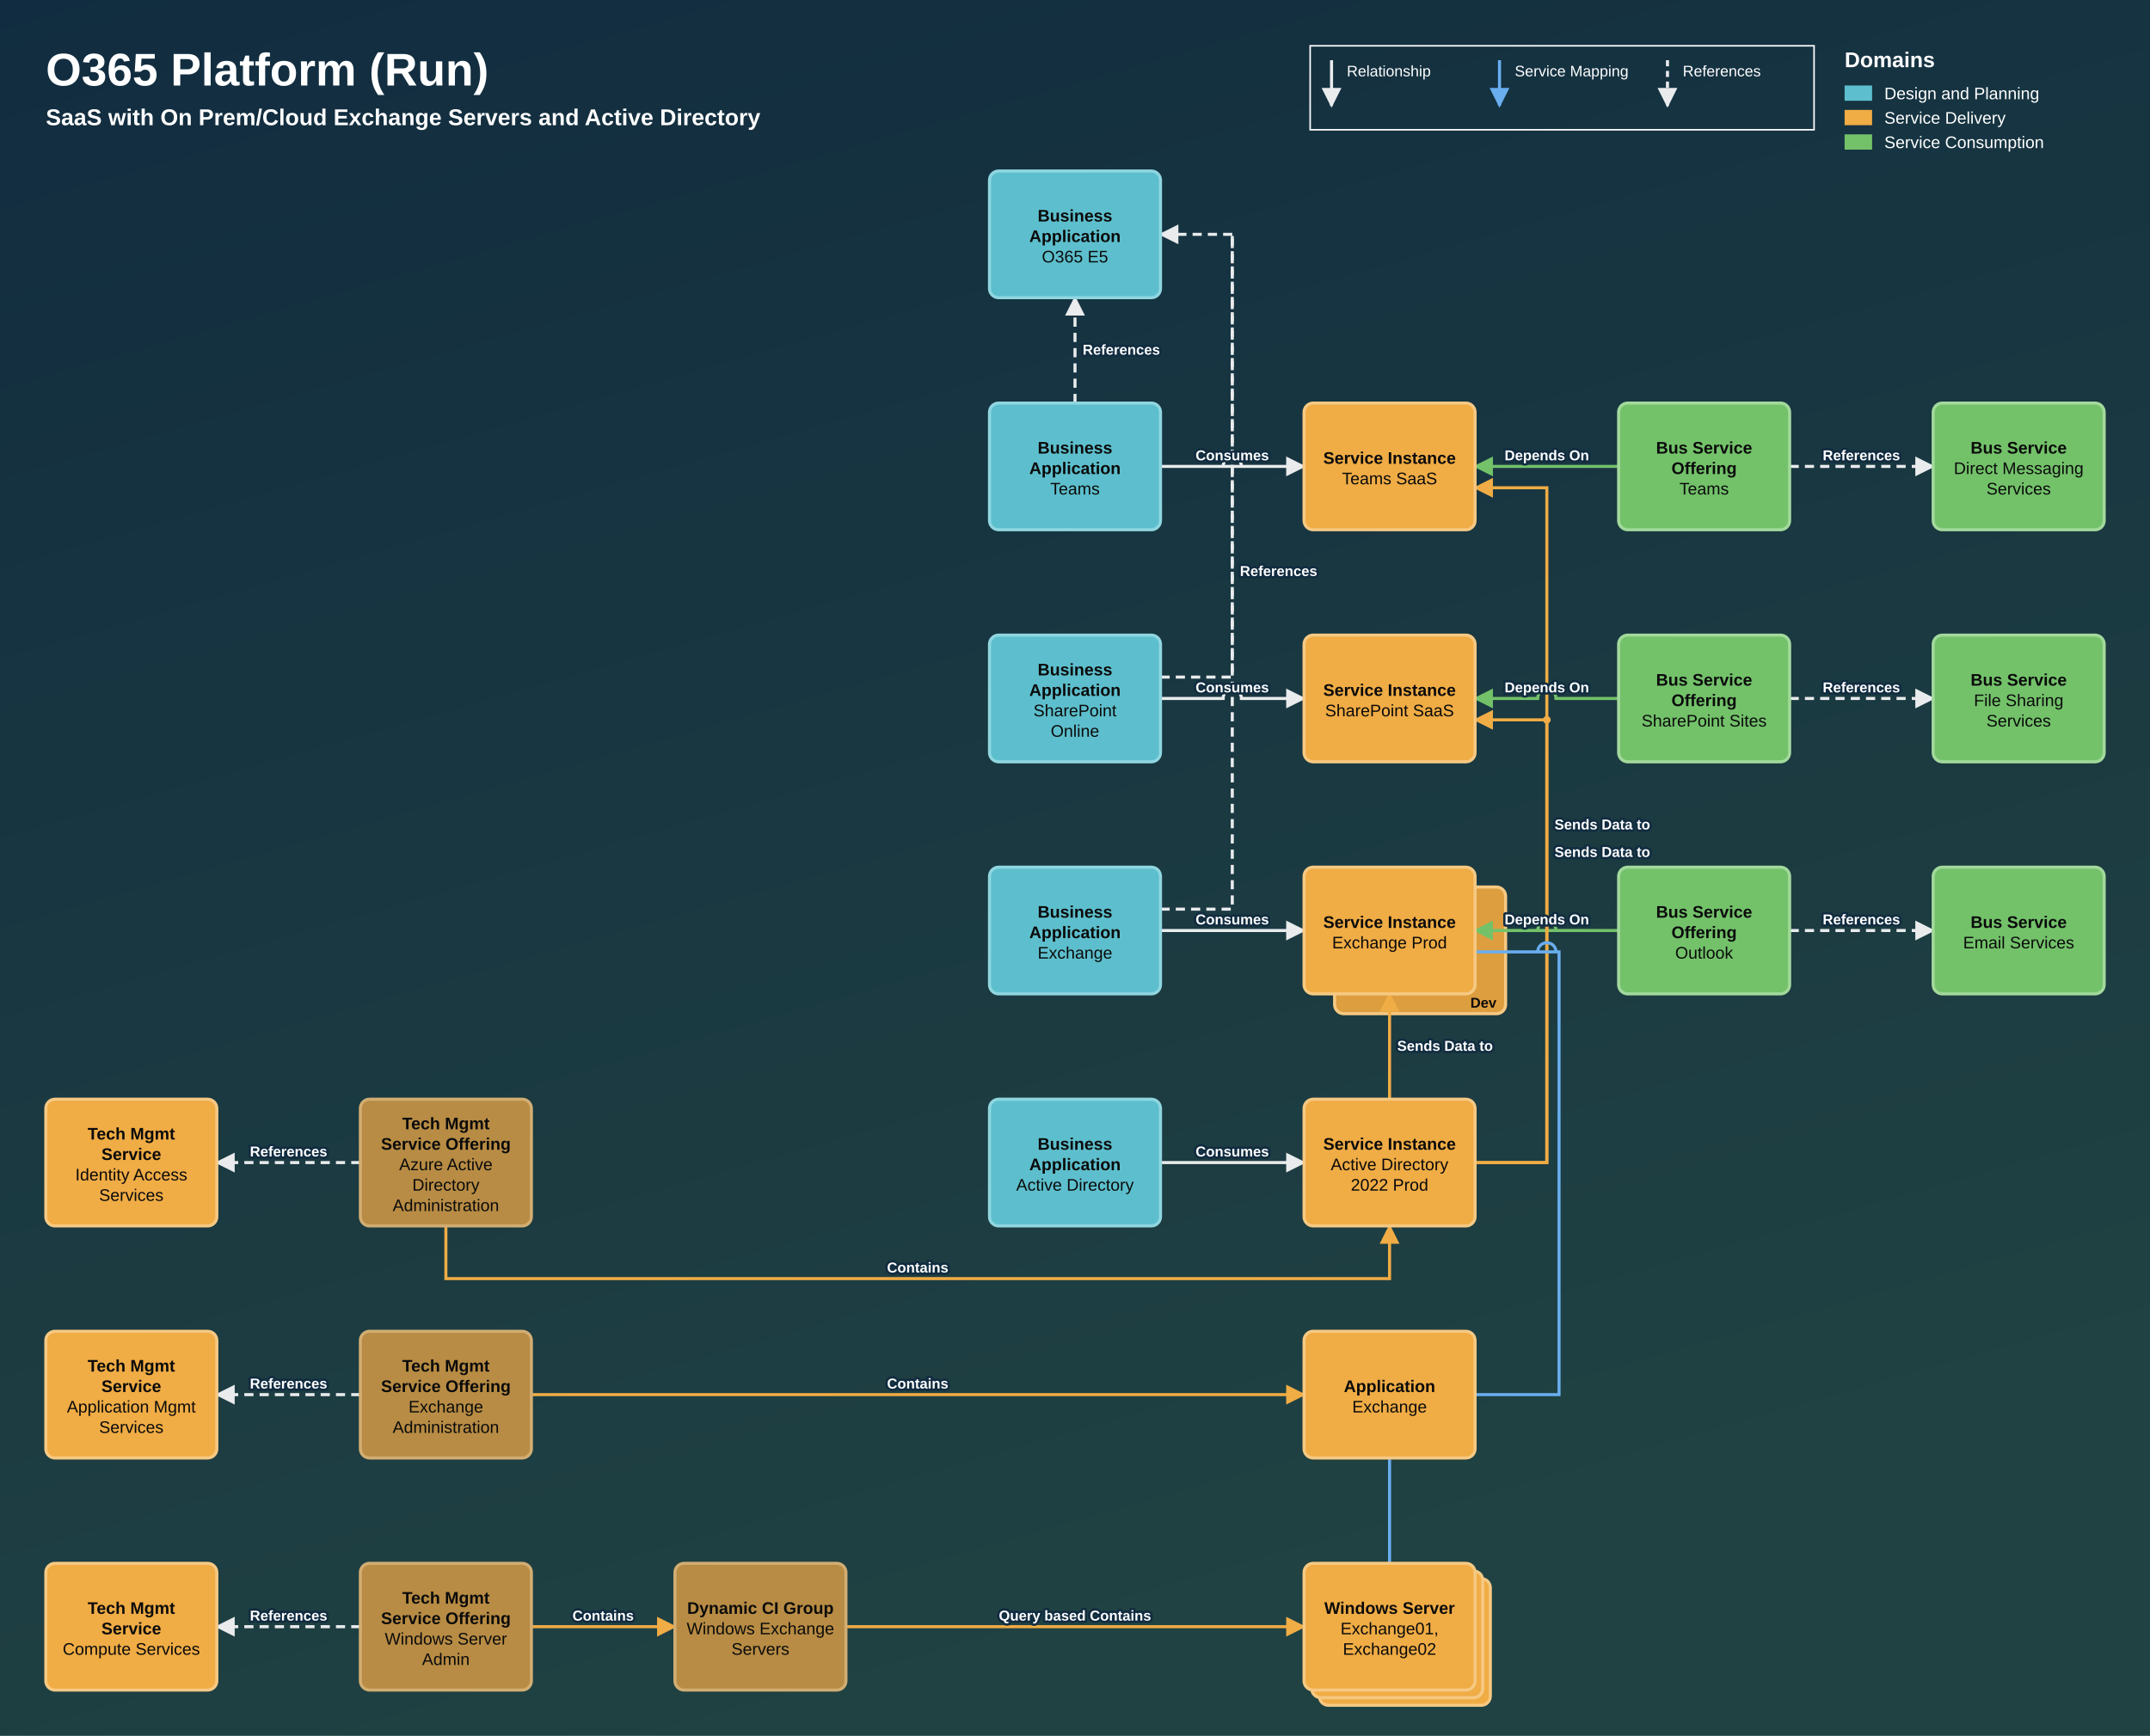
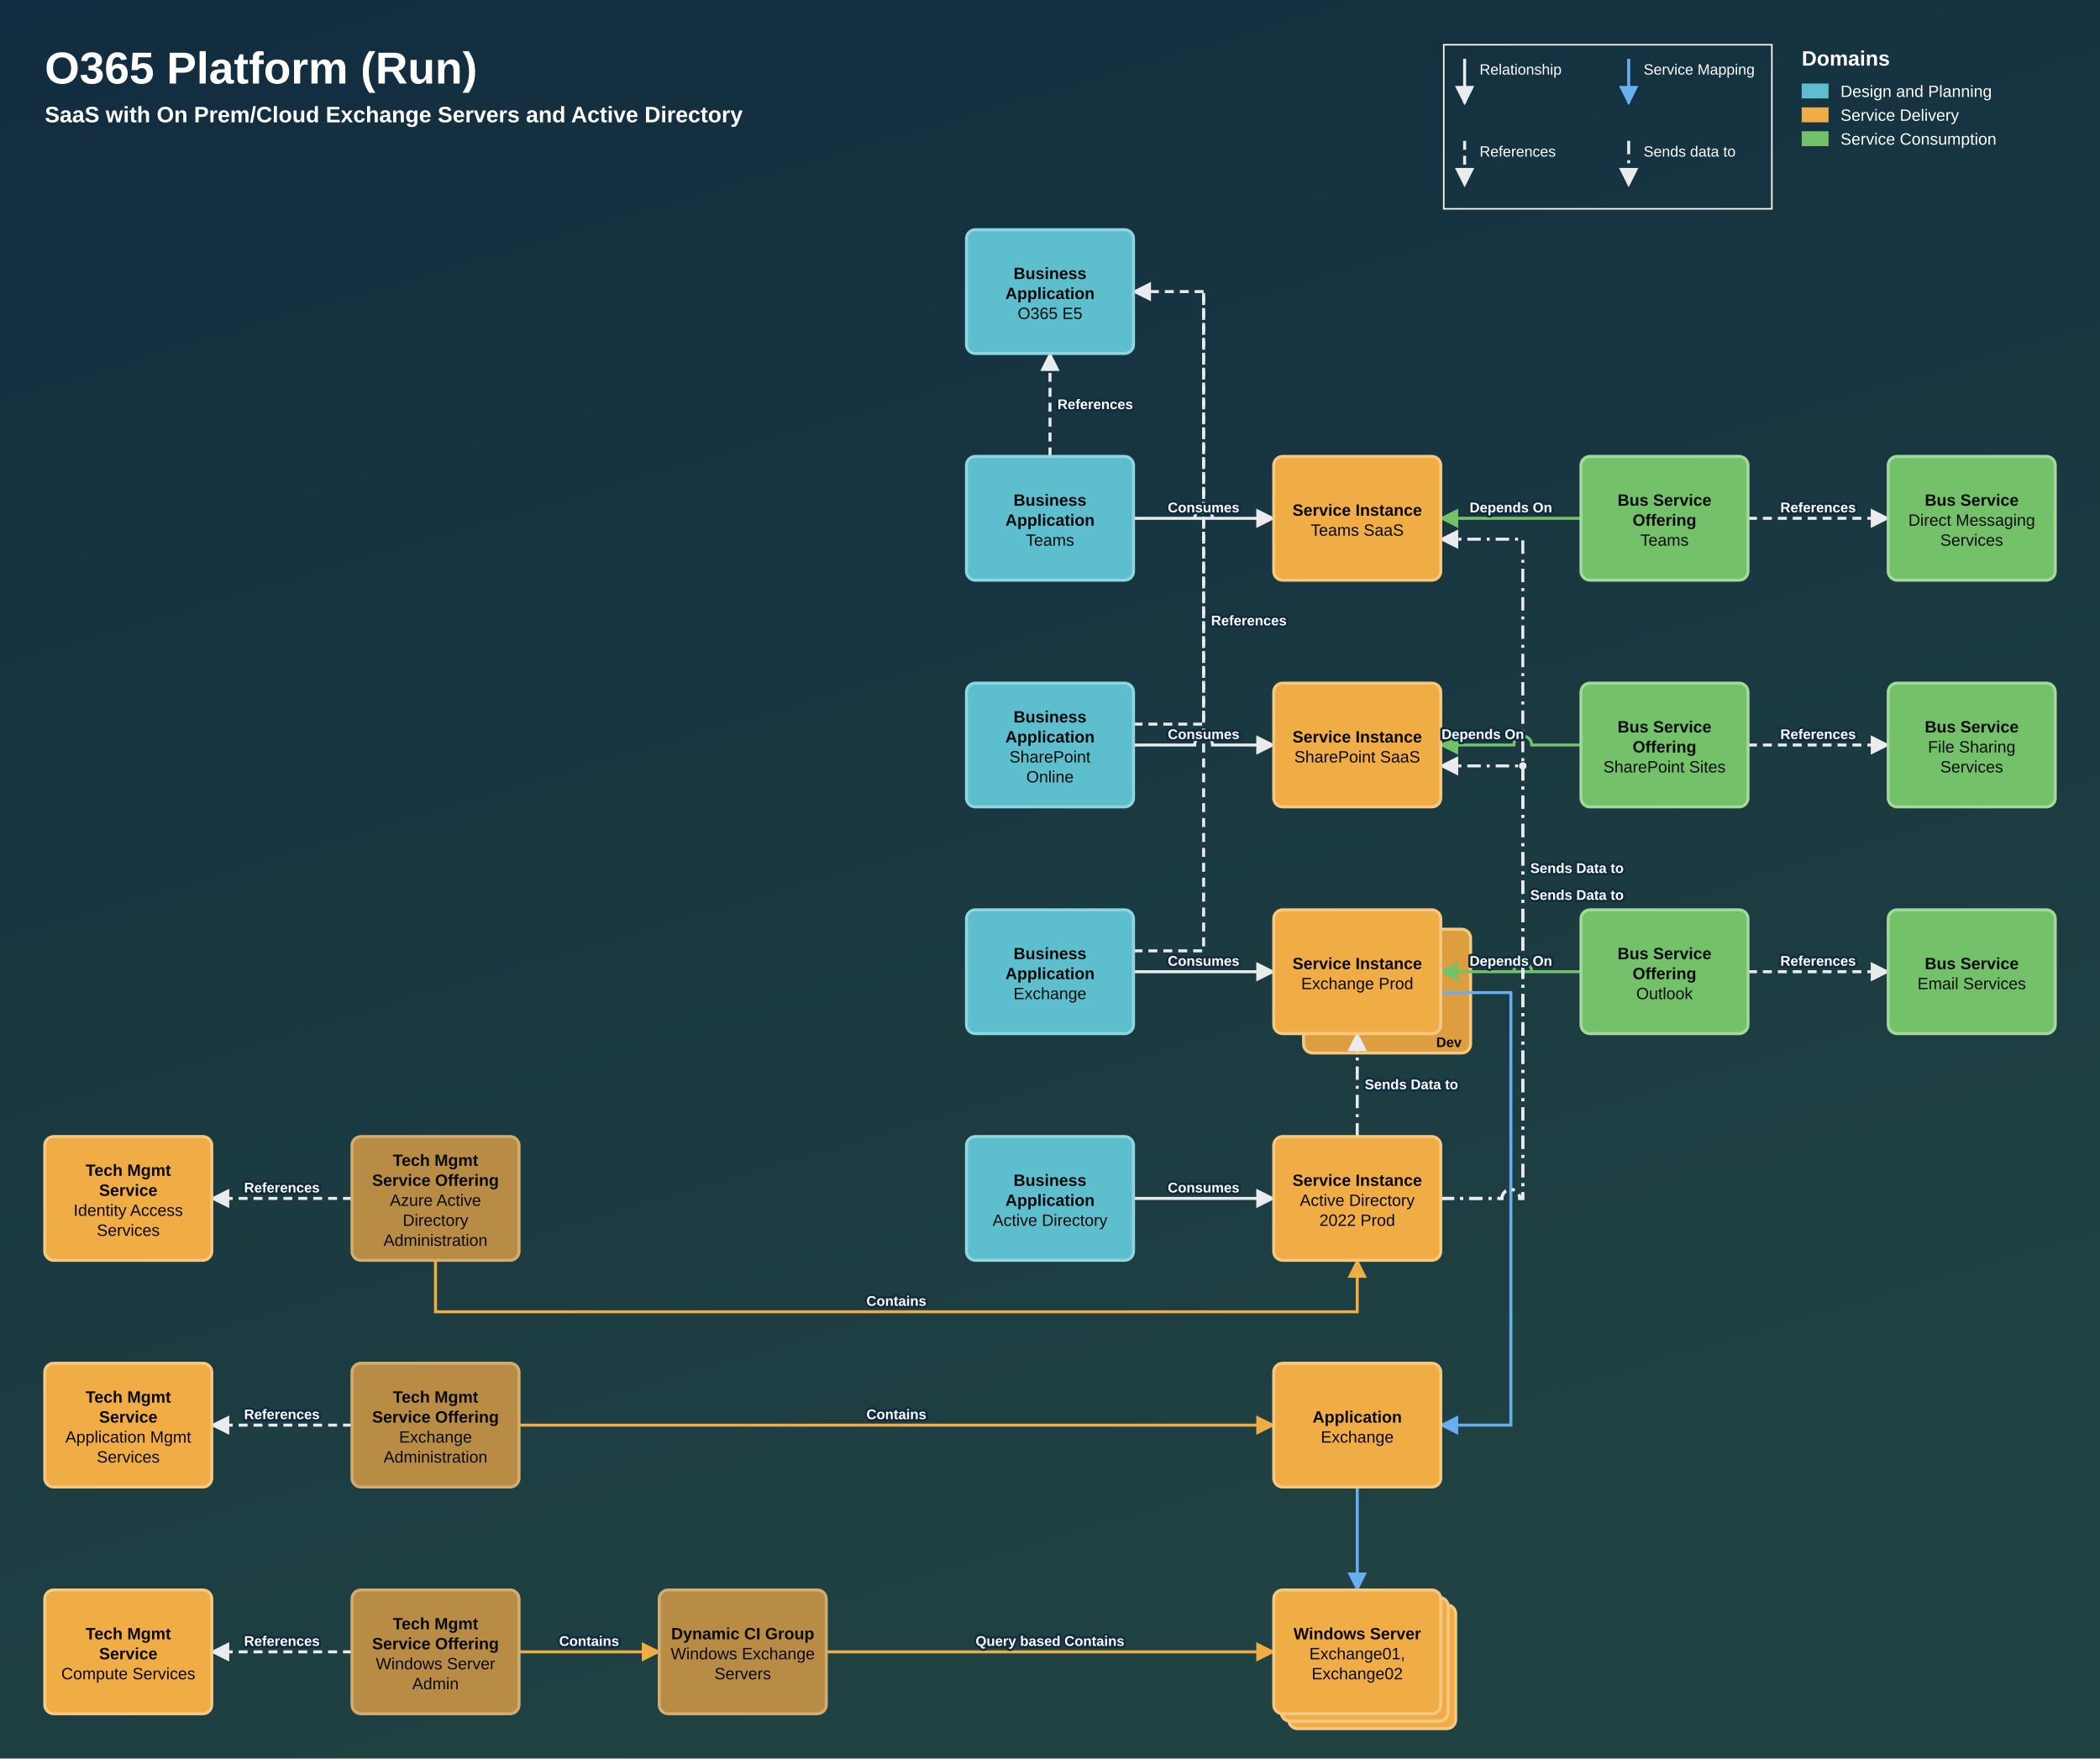
- <svg xmlns="http://www.w3.org/2000/svg" viewBox="0 0 1408 1137" width="1408" height="1137" font-family="-apple-system, 'Segoe UI', 'Helvetica Neue', Arial, sans-serif">
+ <svg xmlns="http://www.w3.org/2000/svg" viewBox="0 0 1408 1179" width="1408" height="1179" font-family="-apple-system, 'Segoe UI', 'Helvetica Neue', Arial, sans-serif">
  <defs>
    <marker id="arw-e9ebed" viewBox="0 0 10 10" refX="9" refY="5" markerWidth="6.5" markerHeight="6.5" orient="auto-start-reverse">
      <path d="M 0 0 L 10 5 L 0 10 z" fill="#e9ebed" />
    </marker>
    <marker id="arw-73c26a" viewBox="0 0 10 10" refX="9" refY="5" markerWidth="6.5" markerHeight="6.5" orient="auto-start-reverse">
      <path d="M 0 0 L 10 5 L 0 10 z" fill="#73c26a" />
    </marker>
    <marker id="arw-f0ac45" viewBox="0 0 10 10" refX="9" refY="5" markerWidth="6.5" markerHeight="6.5" orient="auto-start-reverse">
      <path d="M 0 0 L 10 5 L 0 10 z" fill="#f0ac45" />
    </marker>
    <marker id="arw-69aeef" viewBox="0 0 10 10" refX="9" refY="5" markerWidth="6.5" markerHeight="6.5" orient="auto-start-reverse">
      <path d="M 0 0 L 10 5 L 0 10 z" fill="#69aeef" />
    </marker>
    <linearGradient id="gf-bg" x1="0" y1="0" x2="0.35" y2="1">
      <stop offset="0" stop-color="#112c40" />
      <stop offset="1" stop-color="#204242" />
    </linearGradient>
  </defs>
-   <rect x="0" y="0" width="1408" height="1137" fill="url(#gf-bg)" />
+   <rect x="0" y="0" width="1408" height="1179" fill="url(#gf-bg)" />
  <text x="30" y="56" font-size="30" font-weight="700" fill="#ffffff">O365 Platform (Run)</text>
  <text x="1208" y="44" font-size="14" font-weight="700" fill="#ffffff">Domains</text>
  <rect x="1208" y="56" width="18" height="10" fill="#5dbfcd" />
  <text x="1234" y="65" font-size="11" fill="#ffffff">Design and Planning</text>
  <rect x="1208" y="72" width="18" height="10" fill="#f0ac45" />
  <text x="1234" y="81" font-size="11" fill="#ffffff">Service Delivery</text>
  <rect x="1208" y="88" width="18" height="10" fill="#73c26a" />
  <text x="1234" y="97" font-size="11" fill="#ffffff">Service Consumption</text>
-   <rect x="858" y="30" width="330" height="55" fill="none" stroke="#ffffff" stroke-width="1" />
-   <path d="M 872 39.429 L 872 69.286" stroke="#e9ebed" stroke-width="2" marker-end="url(#arw-e9ebed)" />
-   <text x="882" y="50" font-size="10" fill="#ffffff">Relationship</text>
-   <path d="M 982 39.429 L 982 69.286" stroke="#69aeef" stroke-width="2" marker-end="url(#arw-69aeef)" />
-   <text x="992" y="50" font-size="10" fill="#ffffff">Service Mapping</text>
-   <path d="M 1092 39.429 L 1092 69.286" stroke="#e9ebed" stroke-width="2" stroke-dasharray="4 3" marker-end="url(#arw-e9ebed)" />
-   <text x="1102" y="50" font-size="10" fill="#ffffff">References</text>
+   <rect x="968" y="30" width="220" height="110" fill="none" stroke="#ffffff" stroke-width="1" />
+   <path d="M 982 39.429 L 982 69.286" stroke="#e9ebed" stroke-width="2" marker-end="url(#arw-e9ebed)" />
+   <text x="992" y="50" font-size="10" fill="#ffffff">Relationship</text>
+   <path d="M 1092 39.429 L 1092 69.286" stroke="#69aeef" stroke-width="2" marker-end="url(#arw-69aeef)" />
+   <text x="1102" y="50" font-size="10" fill="#ffffff">Service Mapping</text>
+   <path d="M 982 94.429 L 982 124.286" stroke="#e9ebed" stroke-width="2" stroke-dasharray="6 4" marker-end="url(#arw-e9ebed)" />
+   <text x="992" y="105" font-size="10" fill="#ffffff">References</text>
+   <path d="M 1092 94.429 L 1092 124.286" stroke="#e9ebed" stroke-width="2" stroke-dasharray="9 4 2 4" marker-end="url(#arw-e9ebed)" />
+   <text x="1102" y="105" font-size="10" fill="#ffffff">Sends data to</text>
  <text x="30" y="82" font-size="15" font-weight="600" fill="#ffffff">SaaS with On Prem/Cloud Exchange Servers and Active Directory</text>
-   <rect x="874" y="581" width="112" height="83" rx="6" fill="#dd9e3f" stroke="#f6c983" stroke-width="2" />
-   <text x="980" y="660" text-anchor="end" font-size="9.3" font-weight="600" fill="#0b0b0b">Dev</text>
-   <path d="M 760 305.5 L 801 305.5 A 6 6 0 0 1 813 305.5 L 801 305.5 A 6 6 0 0 1 813 305.5 L 854 305.5" fill="none" stroke="#e9ebed" stroke-width="2" marker-end="url(#arw-e9ebed)" />
-   <path d="M 760 457.5 L 801 457.5 A 6 6 0 0 1 813 457.5 L 854 457.5" fill="none" stroke="#e9ebed" stroke-width="2" marker-end="url(#arw-e9ebed)" />
-   <path d="M 760 609.5 L 854 609.5" fill="none" stroke="#e9ebed" stroke-width="2" marker-end="url(#arw-e9ebed)" />
-   <path d="M 760 761.5 L 854 761.5" fill="none" stroke="#e9ebed" stroke-width="2" marker-end="url(#arw-e9ebed)" />
-   <path d="M 1060 305.5 L 966 305.5" fill="none" stroke="#73c26a" stroke-width="2" marker-end="url(#arw-73c26a)" />
-   <path d="M 1060 457.5 L 1019 457.5 A 6 6 0 0 0 1007 457.5 L 966 457.5" fill="none" stroke="#73c26a" stroke-width="2" marker-end="url(#arw-73c26a)" />
-   <path d="M 1060 609.5 L 1019 609.5 A 6 6 0 0 0 1007 609.5 L 1019 609.5 A 6 6 0 0 0 1007 609.5 L 966 609.5" fill="none" stroke="#73c26a" stroke-width="2" marker-end="url(#arw-73c26a)" />
-   <path d="M 292 803 L 292 837.5 L 910 837.5 L 910 803" fill="none" stroke="#f0ac45" stroke-width="2" marker-end="url(#arw-f0ac45)" />
-   <path d="M 348 913.5 L 854 913.5" fill="none" stroke="#f0ac45" stroke-width="2" marker-end="url(#arw-f0ac45)" />
-   <path d="M 348 1065.5 L 442 1065.5" fill="none" stroke="#f0ac45" stroke-width="2" marker-end="url(#arw-f0ac45)" />
-   <path d="M 554 1065.5 L 854 1065.5" fill="none" stroke="#f0ac45" stroke-width="2" marker-end="url(#arw-f0ac45)" />
-   <path d="M 966 761.5 L 1013 761.5 L 1013 319.5 L 966 319.5" fill="none" stroke="#f0ac45" stroke-width="2" marker-end="url(#arw-f0ac45)" />
-   <path d="M 966 761.5 L 1013 761.5 L 1013 471.5 L 966 471.5" fill="none" stroke="#f0ac45" stroke-width="2" marker-end="url(#arw-f0ac45)" />
-   <path d="M 910 720 L 910 651" fill="none" stroke="#f0ac45" stroke-width="2" marker-end="url(#arw-f0ac45)" />
-   <path d="M 966 623.5 L 1007 623.5 A 6 6 0 0 1 1019 623.5 L 1007 623.5 A 6 6 0 0 1 1019 623.5 L 1021 623.5 L 1021 913.5 L 966 913.5" fill="none" stroke="#69aeef" stroke-width="2" />
-   <path d="M 910 955 L 910 1024" fill="none" stroke="#69aeef" stroke-width="2" />
-   <path d="M 704 264 L 704 195" fill="none" stroke="#e9ebed" stroke-width="2" stroke-dasharray="6 4" marker-end="url(#arw-e9ebed)" />
-   <path d="M 807 153.5 L 760 153.5" fill="none" stroke="#e9ebed" stroke-width="2" stroke-dasharray="6 4" marker-end="url(#arw-e9ebed)" />
-   <path d="M 760 443.5 L 807 443.5 L 807 153.5" fill="none" stroke="#e9ebed" stroke-width="2" stroke-dasharray="6 4" />
-   <path d="M 760 595.5 L 807 595.5 L 807 153.5" fill="none" stroke="#e9ebed" stroke-width="2" stroke-dasharray="6 4" />
-   <path d="M 1172 305.5 L 1266 305.5" fill="none" stroke="#e9ebed" stroke-width="2" stroke-dasharray="6 4" marker-end="url(#arw-e9ebed)" />
-   <path d="M 1172 457.5 L 1266 457.5" fill="none" stroke="#e9ebed" stroke-width="2" stroke-dasharray="6 4" marker-end="url(#arw-e9ebed)" />
-   <path d="M 1172 609.5 L 1266 609.5" fill="none" stroke="#e9ebed" stroke-width="2" stroke-dasharray="6 4" marker-end="url(#arw-e9ebed)" />
-   <path d="M 236 761.5 L 142 761.5" fill="none" stroke="#e9ebed" stroke-width="2" stroke-dasharray="6 4" marker-end="url(#arw-e9ebed)" />
-   <path d="M 236 913.5 L 142 913.5" fill="none" stroke="#e9ebed" stroke-width="2" stroke-dasharray="6 4" marker-end="url(#arw-e9ebed)" />
-   <path d="M 236 1065.5 L 142 1065.5" fill="none" stroke="#e9ebed" stroke-width="2" stroke-dasharray="6 4" marker-end="url(#arw-e9ebed)" />
-   <circle cx="1013" cy="471.5" r="2.5" fill="#f0ac45" />
-   <rect x="648" y="112" width="112" height="83" rx="6" fill="#5dbfcd" stroke="#8fd6e0" stroke-width="2" />
-   <text x="704" y="145.1" text-anchor="middle" font-size="11" font-weight="700" fill="#0b0b0b">Business</text>
-   <text x="704" y="158.5" text-anchor="middle" font-size="11" font-weight="700" fill="#0b0b0b">Application</text>
-   <text x="704" y="171.9" text-anchor="middle" font-size="11" font-weight="400" fill="#0b0b0b">O365 E5</text>
-   <rect x="648" y="264" width="112" height="83" rx="6" fill="#5dbfcd" stroke="#8fd6e0" stroke-width="2" />
-   <text x="704" y="297.1" text-anchor="middle" font-size="11" font-weight="700" fill="#0b0b0b">Business</text>
-   <text x="704" y="310.5" text-anchor="middle" font-size="11" font-weight="700" fill="#0b0b0b">Application</text>
-   <text x="704" y="323.9" text-anchor="middle" font-size="11" font-weight="400" fill="#0b0b0b">Teams</text>
-   <rect x="854" y="264" width="112" height="83" rx="6" fill="#f0ac45" stroke="#f6c983" stroke-width="2" />
-   <text x="910" y="303.8" text-anchor="middle" font-size="11" font-weight="700" fill="#0b0b0b">Service Instance</text>
-   <text x="910" y="317.2" text-anchor="middle" font-size="11" font-weight="400" fill="#0b0b0b">Teams SaaS</text>
-   <rect x="1060" y="264" width="112" height="83" rx="6" fill="#73c26a" stroke="#a3d99c" stroke-width="2" />
-   <text x="1116" y="297.1" text-anchor="middle" font-size="11" font-weight="700" fill="#0b0b0b">Bus Service</text>
-   <text x="1116" y="310.5" text-anchor="middle" font-size="11" font-weight="700" fill="#0b0b0b">Offering</text>
-   <text x="1116" y="323.9" text-anchor="middle" font-size="11" font-weight="400" fill="#0b0b0b">Teams</text>
-   <rect x="1266" y="264" width="112" height="83" rx="6" fill="#73c26a" stroke="#a3d99c" stroke-width="2" />
-   <text x="1322" y="297.1" text-anchor="middle" font-size="11" font-weight="700" fill="#0b0b0b">Bus Service</text>
-   <text x="1322" y="310.5" text-anchor="middle" font-size="11" font-weight="400" fill="#0b0b0b">Direct Messaging</text>
-   <text x="1322" y="323.9" text-anchor="middle" font-size="11" font-weight="400" fill="#0b0b0b">Services</text>
-   <rect x="648" y="416" width="112" height="83" rx="6" fill="#5dbfcd" stroke="#8fd6e0" stroke-width="2" />
-   <text x="704" y="442.4" text-anchor="middle" font-size="11" font-weight="700" fill="#0b0b0b">Business</text>
-   <text x="704" y="455.8" text-anchor="middle" font-size="11" font-weight="700" fill="#0b0b0b">Application</text>
-   <text x="704" y="469.2" text-anchor="middle" font-size="11" font-weight="400" fill="#0b0b0b">SharePoint</text>
-   <text x="704" y="482.6" text-anchor="middle" font-size="11" font-weight="400" fill="#0b0b0b">Online</text>
-   <rect x="854" y="416" width="112" height="83" rx="6" fill="#f0ac45" stroke="#f6c983" stroke-width="2" />
-   <text x="910" y="455.8" text-anchor="middle" font-size="11" font-weight="700" fill="#0b0b0b">Service Instance</text>
-   <text x="910" y="469.2" text-anchor="middle" font-size="11" font-weight="400" fill="#0b0b0b">SharePoint SaaS</text>
-   <rect x="1060" y="416" width="112" height="83" rx="6" fill="#73c26a" stroke="#a3d99c" stroke-width="2" />
-   <text x="1116" y="449.1" text-anchor="middle" font-size="11" font-weight="700" fill="#0b0b0b">Bus Service</text>
-   <text x="1116" y="462.5" text-anchor="middle" font-size="11" font-weight="700" fill="#0b0b0b">Offering</text>
-   <text x="1116" y="475.9" text-anchor="middle" font-size="11" font-weight="400" fill="#0b0b0b">SharePoint Sites</text>
-   <rect x="1266" y="416" width="112" height="83" rx="6" fill="#73c26a" stroke="#a3d99c" stroke-width="2" />
-   <text x="1322" y="449.1" text-anchor="middle" font-size="11" font-weight="700" fill="#0b0b0b">Bus Service</text>
-   <text x="1322" y="462.5" text-anchor="middle" font-size="11" font-weight="400" fill="#0b0b0b">File Sharing</text>
-   <text x="1322" y="475.9" text-anchor="middle" font-size="11" font-weight="400" fill="#0b0b0b">Services</text>
-   <rect x="648" y="568" width="112" height="83" rx="6" fill="#5dbfcd" stroke="#8fd6e0" stroke-width="2" />
-   <text x="704" y="601.1" text-anchor="middle" font-size="11" font-weight="700" fill="#0b0b0b">Business</text>
-   <text x="704" y="614.5" text-anchor="middle" font-size="11" font-weight="700" fill="#0b0b0b">Application</text>
-   <text x="704" y="627.9" text-anchor="middle" font-size="11" font-weight="400" fill="#0b0b0b">Exchange</text>
-   <rect x="854" y="568" width="112" height="83" rx="6" fill="#f0ac45" stroke="#f6c983" stroke-width="2" />
-   <text x="910" y="607.8" text-anchor="middle" font-size="11" font-weight="700" fill="#0b0b0b">Service Instance</text>
-   <text x="910" y="621.2" text-anchor="middle" font-size="11" font-weight="400" fill="#0b0b0b">Exchange Prod</text>
-   <rect x="1060" y="568" width="112" height="83" rx="6" fill="#73c26a" stroke="#a3d99c" stroke-width="2" />
-   <text x="1116" y="601.1" text-anchor="middle" font-size="11" font-weight="700" fill="#0b0b0b">Bus Service</text>
-   <text x="1116" y="614.5" text-anchor="middle" font-size="11" font-weight="700" fill="#0b0b0b">Offering</text>
-   <text x="1116" y="627.9" text-anchor="middle" font-size="11" font-weight="400" fill="#0b0b0b">Outlook</text>
-   <rect x="1266" y="568" width="112" height="83" rx="6" fill="#73c26a" stroke="#a3d99c" stroke-width="2" />
-   <text x="1322" y="607.8" text-anchor="middle" font-size="11" font-weight="700" fill="#0b0b0b">Bus Service</text>
-   <text x="1322" y="621.2" text-anchor="middle" font-size="11" font-weight="400" fill="#0b0b0b">Email Services</text>
-   <rect x="30" y="720" width="112" height="83" rx="6" fill="#f0ac45" stroke="#f6c983" stroke-width="2" />
-   <text x="86" y="746.4" text-anchor="middle" font-size="11" font-weight="700" fill="#0b0b0b">Tech Mgmt</text>
-   <text x="86" y="759.8" text-anchor="middle" font-size="11" font-weight="700" fill="#0b0b0b">Service</text>
-   <text x="86" y="773.2" text-anchor="middle" font-size="11" font-weight="400" fill="#0b0b0b">Identity Access</text>
-   <text x="86" y="786.6" text-anchor="middle" font-size="11" font-weight="400" fill="#0b0b0b">Services</text>
-   <rect x="236" y="720" width="112" height="83" rx="6" fill="#b88c44" stroke="#d2ad72" stroke-width="2" />
-   <text x="292" y="739.7" text-anchor="middle" font-size="11" font-weight="700" fill="#0b0b0b">Tech Mgmt</text>
-   <text x="292" y="753.1" text-anchor="middle" font-size="11" font-weight="700" fill="#0b0b0b">Service Offering</text>
-   <text x="292" y="766.5" text-anchor="middle" font-size="11" font-weight="400" fill="#0b0b0b">Azure Active</text>
-   <text x="292" y="779.9" text-anchor="middle" font-size="11" font-weight="400" fill="#0b0b0b">Directory</text>
-   <text x="292" y="793.3" text-anchor="middle" font-size="11" font-weight="400" fill="#0b0b0b">Administration</text>
-   <rect x="648" y="720" width="112" height="83" rx="6" fill="#5dbfcd" stroke="#8fd6e0" stroke-width="2" />
-   <text x="704" y="753.1" text-anchor="middle" font-size="11" font-weight="700" fill="#0b0b0b">Business</text>
-   <text x="704" y="766.5" text-anchor="middle" font-size="11" font-weight="700" fill="#0b0b0b">Application</text>
-   <text x="704" y="779.9" text-anchor="middle" font-size="11" font-weight="400" fill="#0b0b0b">Active Directory</text>
-   <rect x="854" y="720" width="112" height="83" rx="6" fill="#f0ac45" stroke="#f6c983" stroke-width="2" />
-   <text x="910" y="753.1" text-anchor="middle" font-size="11" font-weight="700" fill="#0b0b0b">Service Instance</text>
-   <text x="910" y="766.5" text-anchor="middle" font-size="11" font-weight="400" fill="#0b0b0b">Active Directory</text>
-   <text x="910" y="779.9" text-anchor="middle" font-size="11" font-weight="400" fill="#0b0b0b">2022 Prod</text>
-   <rect x="30" y="872" width="112" height="83" rx="6" fill="#f0ac45" stroke="#f6c983" stroke-width="2" />
-   <text x="86" y="898.4" text-anchor="middle" font-size="11" font-weight="700" fill="#0b0b0b">Tech Mgmt</text>
-   <text x="86" y="911.8" text-anchor="middle" font-size="11" font-weight="700" fill="#0b0b0b">Service</text>
-   <text x="86" y="925.2" text-anchor="middle" font-size="11" font-weight="400" fill="#0b0b0b">Application Mgmt</text>
-   <text x="86" y="938.6" text-anchor="middle" font-size="11" font-weight="400" fill="#0b0b0b">Services</text>
-   <rect x="236" y="872" width="112" height="83" rx="6" fill="#b88c44" stroke="#d2ad72" stroke-width="2" />
-   <text x="292" y="898.4" text-anchor="middle" font-size="11" font-weight="700" fill="#0b0b0b">Tech Mgmt</text>
-   <text x="292" y="911.8" text-anchor="middle" font-size="11" font-weight="700" fill="#0b0b0b">Service Offering</text>
-   <text x="292" y="925.2" text-anchor="middle" font-size="11" font-weight="400" fill="#0b0b0b">Exchange</text>
-   <text x="292" y="938.6" text-anchor="middle" font-size="11" font-weight="400" fill="#0b0b0b">Administration</text>
-   <rect x="854" y="872" width="112" height="83" rx="6" fill="#f0ac45" stroke="#f6c983" stroke-width="2" />
-   <text x="910" y="911.8" text-anchor="middle" font-size="11" font-weight="700" fill="#0b0b0b">Application</text>
-   <text x="910" y="925.2" text-anchor="middle" font-size="11" font-weight="400" fill="#0b0b0b">Exchange</text>
-   <rect x="30" y="1024" width="112" height="83" rx="6" fill="#f0ac45" stroke="#f6c983" stroke-width="2" />
-   <text x="86" y="1057.1" text-anchor="middle" font-size="11" font-weight="700" fill="#0b0b0b">Tech Mgmt</text>
-   <text x="86" y="1070.5" text-anchor="middle" font-size="11" font-weight="700" fill="#0b0b0b">Service</text>
-   <text x="86" y="1083.9" text-anchor="middle" font-size="11" font-weight="400" fill="#0b0b0b">Compute Services</text>
-   <rect x="236" y="1024" width="112" height="83" rx="6" fill="#b88c44" stroke="#d2ad72" stroke-width="2" />
-   <text x="292" y="1050.4" text-anchor="middle" font-size="11" font-weight="700" fill="#0b0b0b">Tech Mgmt</text>
-   <text x="292" y="1063.8" text-anchor="middle" font-size="11" font-weight="700" fill="#0b0b0b">Service Offering</text>
-   <text x="292" y="1077.2" text-anchor="middle" font-size="11" font-weight="400" fill="#0b0b0b">Windows Server</text>
-   <text x="292" y="1090.6" text-anchor="middle" font-size="11" font-weight="400" fill="#0b0b0b">Admin</text>
-   <rect x="442" y="1024" width="112" height="83" rx="6" fill="#b88c44" stroke="#d2ad72" stroke-width="2" />
-   <text x="498" y="1057.1" text-anchor="middle" font-size="11" font-weight="700" fill="#0b0b0b">Dynamic CI Group</text>
-   <text x="498" y="1070.5" text-anchor="middle" font-size="11" font-weight="400" fill="#0b0b0b">Windows Exchange</text>
-   <text x="498" y="1083.9" text-anchor="middle" font-size="11" font-weight="400" fill="#0b0b0b">Servers</text>
-   <rect x="864" y="1034" width="112" height="83" rx="6" fill="#f0ac45" stroke="#f6c983" stroke-width="2" />
-   <rect x="859" y="1029" width="112" height="83" rx="6" fill="#f0ac45" stroke="#f6c983" stroke-width="2" />
-   <rect x="854" y="1024" width="112" height="83" rx="6" fill="#f0ac45" stroke="#f6c983" stroke-width="2" />
-   <text x="910" y="1057.1" text-anchor="middle" font-size="11" font-weight="700" fill="#0b0b0b">Windows Server</text>
-   <text x="910" y="1070.5" text-anchor="middle" font-size="11" font-weight="400" fill="#0b0b0b">Exchange01,</text>
-   <text x="910" y="1083.9" text-anchor="middle" font-size="11" font-weight="400" fill="#0b0b0b">Exchange02</text>
-   <text x="807" y="301.5" text-anchor="middle" font-size="9.4" font-weight="600" fill="#ffffff" stroke="#112c40" stroke-width="3" stroke-linejoin="round" paint-order="stroke">Consumes</text>
-   <text x="807" y="453.5" text-anchor="middle" font-size="9.4" font-weight="600" fill="#ffffff" stroke="#112c40" stroke-width="3" stroke-linejoin="round" paint-order="stroke">Consumes</text>
-   <text x="807" y="605.5" text-anchor="middle" font-size="9.4" font-weight="600" fill="#ffffff" stroke="#112c40" stroke-width="3" stroke-linejoin="round" paint-order="stroke">Consumes</text>
-   <text x="807" y="757.5" text-anchor="middle" font-size="9.4" font-weight="600" fill="#ffffff" stroke="#112c40" stroke-width="3" stroke-linejoin="round" paint-order="stroke">Consumes</text>
-   <text x="1013" y="301.5" text-anchor="middle" font-size="9.4" font-weight="600" fill="#ffffff" stroke="#112c40" stroke-width="3" stroke-linejoin="round" paint-order="stroke">Depends On</text>
-   <text x="1013" y="453.5" text-anchor="middle" font-size="9.4" font-weight="600" fill="#ffffff" stroke="#112c40" stroke-width="3" stroke-linejoin="round" paint-order="stroke">Depends On</text>
-   <text x="1013" y="605.5" text-anchor="middle" font-size="9.4" font-weight="600" fill="#ffffff" stroke="#112c40" stroke-width="3" stroke-linejoin="round" paint-order="stroke">Depends On</text>
-   <text x="601" y="833.5" text-anchor="middle" font-size="9.4" font-weight="600" fill="#ffffff" stroke="#112c40" stroke-width="3" stroke-linejoin="round" paint-order="stroke">Contains</text>
-   <text x="601" y="909.5" text-anchor="middle" font-size="9.4" font-weight="600" fill="#ffffff" stroke="#112c40" stroke-width="3" stroke-linejoin="round" paint-order="stroke">Contains</text>
-   <text x="395" y="1061.5" text-anchor="middle" font-size="9.4" font-weight="600" fill="#ffffff" stroke="#112c40" stroke-width="3" stroke-linejoin="round" paint-order="stroke">Contains</text>
-   <text x="704" y="1061.5" text-anchor="middle" font-size="9.4" font-weight="600" fill="#ffffff" stroke="#112c40" stroke-width="3" stroke-linejoin="round" paint-order="stroke">Query based Contains</text>
-   <text x="1018" y="543.3" text-anchor="start" font-size="9.4" font-weight="600" fill="#ffffff" stroke="#112c40" stroke-width="3" stroke-linejoin="round" paint-order="stroke">Sends Data to</text>
-   <text x="1018" y="561.3" text-anchor="start" font-size="9.4" font-weight="600" fill="#ffffff" stroke="#112c40" stroke-width="3" stroke-linejoin="round" paint-order="stroke">Sends Data to</text>
-   <text x="915" y="688.3" text-anchor="start" font-size="9.4" font-weight="600" fill="#ffffff" stroke="#112c40" stroke-width="3" stroke-linejoin="round" paint-order="stroke">Sends Data to</text>
-   <text x="709" y="232.3" text-anchor="start" font-size="9.4" font-weight="600" fill="#ffffff" stroke="#112c40" stroke-width="3" stroke-linejoin="round" paint-order="stroke">References</text>
-   <text x="812" y="377.3" text-anchor="start" font-size="9.4" font-weight="600" fill="#ffffff" stroke="#112c40" stroke-width="3" stroke-linejoin="round" paint-order="stroke">References</text>
-   <text x="1219" y="301.5" text-anchor="middle" font-size="9.4" font-weight="600" fill="#ffffff" stroke="#112c40" stroke-width="3" stroke-linejoin="round" paint-order="stroke">References</text>
-   <text x="1219" y="453.5" text-anchor="middle" font-size="9.4" font-weight="600" fill="#ffffff" stroke="#112c40" stroke-width="3" stroke-linejoin="round" paint-order="stroke">References</text>
-   <text x="1219" y="605.5" text-anchor="middle" font-size="9.4" font-weight="600" fill="#ffffff" stroke="#112c40" stroke-width="3" stroke-linejoin="round" paint-order="stroke">References</text>
-   <text x="189" y="757.5" text-anchor="middle" font-size="9.4" font-weight="600" fill="#ffffff" stroke="#112c40" stroke-width="3" stroke-linejoin="round" paint-order="stroke">References</text>
-   <text x="189" y="909.5" text-anchor="middle" font-size="9.4" font-weight="600" fill="#ffffff" stroke="#112c40" stroke-width="3" stroke-linejoin="round" paint-order="stroke">References</text>
-   <text x="189" y="1061.5" text-anchor="middle" font-size="9.4" font-weight="600" fill="#ffffff" stroke="#112c40" stroke-width="3" stroke-linejoin="round" paint-order="stroke">References</text>
+   <rect x="874" y="623" width="112" height="83" rx="6" fill="#dd9e3f" stroke="#f6c983" stroke-width="2" />
+   <text x="980" y="702" text-anchor="end" font-size="9.3" font-weight="600" fill="#0b0b0b">Dev</text>
+   <path d="M 760 347.5 L 801 347.5 A 6 6 0 0 1 813 347.5 L 801 347.5 A 6 6 0 0 1 813 347.5 L 854 347.5" fill="none" stroke="#e9ebed" stroke-width="2" marker-end="url(#arw-e9ebed)" />
+   <path d="M 760 499.5 L 801 499.5 A 6 6 0 0 1 813 499.5 L 854 499.5" fill="none" stroke="#e9ebed" stroke-width="2" marker-end="url(#arw-e9ebed)" />
+   <path d="M 760 651.5 L 854 651.5" fill="none" stroke="#e9ebed" stroke-width="2" marker-end="url(#arw-e9ebed)" />
+   <path d="M 760 803.5 L 854 803.5" fill="none" stroke="#e9ebed" stroke-width="2" marker-end="url(#arw-e9ebed)" />
+   <path d="M 1060 347.5 L 966 347.5" fill="none" stroke="#73c26a" stroke-width="2" marker-end="url(#arw-73c26a)" />
+   <path d="M 1060 499.5 L 1027 499.5 A 6 6 0 0 0 1015 499.5 L 966 499.5" fill="none" stroke="#73c26a" stroke-width="2" marker-end="url(#arw-73c26a)" />
+   <path d="M 1060 651.5 L 1027 651.5 A 6 6 0 0 0 1015 651.5 L 1027 651.5 A 6 6 0 0 0 1015 651.5 L 966 651.5" fill="none" stroke="#73c26a" stroke-width="2" marker-end="url(#arw-73c26a)" />
+   <path d="M 292 845 L 292 879.5 L 910 879.5 L 910 845" fill="none" stroke="#f0ac45" stroke-width="2" marker-end="url(#arw-f0ac45)" />
+   <path d="M 348 955.5 L 854 955.5" fill="none" stroke="#f0ac45" stroke-width="2" marker-end="url(#arw-f0ac45)" />
+   <path d="M 348 1107.5 L 442 1107.5" fill="none" stroke="#f0ac45" stroke-width="2" marker-end="url(#arw-f0ac45)" />
+   <path d="M 554 1107.5 L 854 1107.5" fill="none" stroke="#f0ac45" stroke-width="2" marker-end="url(#arw-f0ac45)" />
+   <path d="M 966 665.5 L 1013 665.5 L 1013 955.5 L 966 955.5" fill="none" stroke="#69aeef" stroke-width="2" marker-end="url(#arw-69aeef)" />
+   <path d="M 910 997 L 910 1066" fill="none" stroke="#69aeef" stroke-width="2" marker-end="url(#arw-69aeef)" />
+   <path d="M 704 306 L 704 237" fill="none" stroke="#e9ebed" stroke-width="2" stroke-dasharray="6 4" marker-end="url(#arw-e9ebed)" />
+   <path d="M 807 195.5 L 760 195.5" fill="none" stroke="#e9ebed" stroke-width="2" stroke-dasharray="6 4" marker-end="url(#arw-e9ebed)" />
+   <path d="M 760 485.5 L 807 485.5 L 807 195.5" fill="none" stroke="#e9ebed" stroke-width="2" stroke-dasharray="6 4" />
+   <path d="M 760 637.5 L 807 637.5 L 807 195.5" fill="none" stroke="#e9ebed" stroke-width="2" stroke-dasharray="6 4" />
+   <path d="M 1172 347.5 L 1266 347.5" fill="none" stroke="#e9ebed" stroke-width="2" stroke-dasharray="6 4" marker-end="url(#arw-e9ebed)" />
+   <path d="M 1172 499.5 L 1266 499.5" fill="none" stroke="#e9ebed" stroke-width="2" stroke-dasharray="6 4" marker-end="url(#arw-e9ebed)" />
+   <path d="M 1172 651.5 L 1266 651.5" fill="none" stroke="#e9ebed" stroke-width="2" stroke-dasharray="6 4" marker-end="url(#arw-e9ebed)" />
+   <path d="M 236 803.5 L 142 803.5" fill="none" stroke="#e9ebed" stroke-width="2" stroke-dasharray="6 4" marker-end="url(#arw-e9ebed)" />
+   <path d="M 236 955.5 L 142 955.5" fill="none" stroke="#e9ebed" stroke-width="2" stroke-dasharray="6 4" marker-end="url(#arw-e9ebed)" />
+   <path d="M 236 1107.5 L 142 1107.5" fill="none" stroke="#e9ebed" stroke-width="2" stroke-dasharray="6 4" marker-end="url(#arw-e9ebed)" />
+   <path d="M 966 803.5 L 1007 803.5 A 6 6 0 0 1 1019 803.5 L 1021 803.5 L 1021 361.5 L 966 361.5" fill="none" stroke="#e9ebed" stroke-width="2" stroke-dasharray="9 4 2 4" marker-end="url(#arw-e9ebed)" />
+   <path d="M 966 803.5 L 1007 803.5 A 6 6 0 0 1 1019 803.5 L 1021 803.5 L 1021 513.5 L 966 513.5" fill="none" stroke="#e9ebed" stroke-width="2" stroke-dasharray="9 4 2 4" marker-end="url(#arw-e9ebed)" />
+   <path d="M 910 762 L 910 693" fill="none" stroke="#e9ebed" stroke-width="2" stroke-dasharray="9 4 2 4" marker-end="url(#arw-e9ebed)" />
+   <circle cx="1021" cy="513.5" r="2.5" fill="#e9ebed" />
+   <rect x="648" y="154" width="112" height="83" rx="6" fill="#5dbfcd" stroke="#8fd6e0" stroke-width="2" />
+   <text x="704" y="187.1" text-anchor="middle" font-size="11" font-weight="700" fill="#0b0b0b">Business</text>
+   <text x="704" y="200.5" text-anchor="middle" font-size="11" font-weight="700" fill="#0b0b0b">Application</text>
+   <text x="704" y="213.9" text-anchor="middle" font-size="11" font-weight="400" fill="#0b0b0b">O365 E5</text>
+   <rect x="648" y="306" width="112" height="83" rx="6" fill="#5dbfcd" stroke="#8fd6e0" stroke-width="2" />
+   <text x="704" y="339.1" text-anchor="middle" font-size="11" font-weight="700" fill="#0b0b0b">Business</text>
+   <text x="704" y="352.5" text-anchor="middle" font-size="11" font-weight="700" fill="#0b0b0b">Application</text>
+   <text x="704" y="365.9" text-anchor="middle" font-size="11" font-weight="400" fill="#0b0b0b">Teams</text>
+   <rect x="854" y="306" width="112" height="83" rx="6" fill="#f0ac45" stroke="#f6c983" stroke-width="2" />
+   <text x="910" y="345.8" text-anchor="middle" font-size="11" font-weight="700" fill="#0b0b0b">Service Instance</text>
+   <text x="910" y="359.2" text-anchor="middle" font-size="11" font-weight="400" fill="#0b0b0b">Teams SaaS</text>
+   <rect x="1060" y="306" width="112" height="83" rx="6" fill="#73c26a" stroke="#a3d99c" stroke-width="2" />
+   <text x="1116" y="339.1" text-anchor="middle" font-size="11" font-weight="700" fill="#0b0b0b">Bus Service</text>
+   <text x="1116" y="352.5" text-anchor="middle" font-size="11" font-weight="700" fill="#0b0b0b">Offering</text>
+   <text x="1116" y="365.9" text-anchor="middle" font-size="11" font-weight="400" fill="#0b0b0b">Teams</text>
+   <rect x="1266" y="306" width="112" height="83" rx="6" fill="#73c26a" stroke="#a3d99c" stroke-width="2" />
+   <text x="1322" y="339.1" text-anchor="middle" font-size="11" font-weight="700" fill="#0b0b0b">Bus Service</text>
+   <text x="1322" y="352.5" text-anchor="middle" font-size="11" font-weight="400" fill="#0b0b0b">Direct Messaging</text>
+   <text x="1322" y="365.9" text-anchor="middle" font-size="11" font-weight="400" fill="#0b0b0b">Services</text>
+   <rect x="648" y="458" width="112" height="83" rx="6" fill="#5dbfcd" stroke="#8fd6e0" stroke-width="2" />
+   <text x="704" y="484.4" text-anchor="middle" font-size="11" font-weight="700" fill="#0b0b0b">Business</text>
+   <text x="704" y="497.8" text-anchor="middle" font-size="11" font-weight="700" fill="#0b0b0b">Application</text>
+   <text x="704" y="511.2" text-anchor="middle" font-size="11" font-weight="400" fill="#0b0b0b">SharePoint</text>
+   <text x="704" y="524.6" text-anchor="middle" font-size="11" font-weight="400" fill="#0b0b0b">Online</text>
+   <rect x="854" y="458" width="112" height="83" rx="6" fill="#f0ac45" stroke="#f6c983" stroke-width="2" />
+   <text x="910" y="497.8" text-anchor="middle" font-size="11" font-weight="700" fill="#0b0b0b">Service Instance</text>
+   <text x="910" y="511.2" text-anchor="middle" font-size="11" font-weight="400" fill="#0b0b0b">SharePoint SaaS</text>
+   <rect x="1060" y="458" width="112" height="83" rx="6" fill="#73c26a" stroke="#a3d99c" stroke-width="2" />
+   <text x="1116" y="491.1" text-anchor="middle" font-size="11" font-weight="700" fill="#0b0b0b">Bus Service</text>
+   <text x="1116" y="504.5" text-anchor="middle" font-size="11" font-weight="700" fill="#0b0b0b">Offering</text>
+   <text x="1116" y="517.9" text-anchor="middle" font-size="11" font-weight="400" fill="#0b0b0b">SharePoint Sites</text>
+   <rect x="1266" y="458" width="112" height="83" rx="6" fill="#73c26a" stroke="#a3d99c" stroke-width="2" />
+   <text x="1322" y="491.1" text-anchor="middle" font-size="11" font-weight="700" fill="#0b0b0b">Bus Service</text>
+   <text x="1322" y="504.5" text-anchor="middle" font-size="11" font-weight="400" fill="#0b0b0b">File Sharing</text>
+   <text x="1322" y="517.9" text-anchor="middle" font-size="11" font-weight="400" fill="#0b0b0b">Services</text>
+   <rect x="648" y="610" width="112" height="83" rx="6" fill="#5dbfcd" stroke="#8fd6e0" stroke-width="2" />
+   <text x="704" y="643.1" text-anchor="middle" font-size="11" font-weight="700" fill="#0b0b0b">Business</text>
+   <text x="704" y="656.5" text-anchor="middle" font-size="11" font-weight="700" fill="#0b0b0b">Application</text>
+   <text x="704" y="669.9" text-anchor="middle" font-size="11" font-weight="400" fill="#0b0b0b">Exchange</text>
+   <rect x="854" y="610" width="112" height="83" rx="6" fill="#f0ac45" stroke="#f6c983" stroke-width="2" />
+   <text x="910" y="649.8" text-anchor="middle" font-size="11" font-weight="700" fill="#0b0b0b">Service Instance</text>
+   <text x="910" y="663.2" text-anchor="middle" font-size="11" font-weight="400" fill="#0b0b0b">Exchange Prod</text>
+   <rect x="1060" y="610" width="112" height="83" rx="6" fill="#73c26a" stroke="#a3d99c" stroke-width="2" />
+   <text x="1116" y="643.1" text-anchor="middle" font-size="11" font-weight="700" fill="#0b0b0b">Bus Service</text>
+   <text x="1116" y="656.5" text-anchor="middle" font-size="11" font-weight="700" fill="#0b0b0b">Offering</text>
+   <text x="1116" y="669.9" text-anchor="middle" font-size="11" font-weight="400" fill="#0b0b0b">Outlook</text>
+   <rect x="1266" y="610" width="112" height="83" rx="6" fill="#73c26a" stroke="#a3d99c" stroke-width="2" />
+   <text x="1322" y="649.8" text-anchor="middle" font-size="11" font-weight="700" fill="#0b0b0b">Bus Service</text>
+   <text x="1322" y="663.2" text-anchor="middle" font-size="11" font-weight="400" fill="#0b0b0b">Email Services</text>
+   <rect x="30" y="762" width="112" height="83" rx="6" fill="#f0ac45" stroke="#f6c983" stroke-width="2" />
+   <text x="86" y="788.4" text-anchor="middle" font-size="11" font-weight="700" fill="#0b0b0b">Tech Mgmt</text>
+   <text x="86" y="801.8" text-anchor="middle" font-size="11" font-weight="700" fill="#0b0b0b">Service</text>
+   <text x="86" y="815.2" text-anchor="middle" font-size="11" font-weight="400" fill="#0b0b0b">Identity Access</text>
+   <text x="86" y="828.6" text-anchor="middle" font-size="11" font-weight="400" fill="#0b0b0b">Services</text>
+   <rect x="236" y="762" width="112" height="83" rx="6" fill="#b88c44" stroke="#d2ad72" stroke-width="2" />
+   <text x="292" y="781.7" text-anchor="middle" font-size="11" font-weight="700" fill="#0b0b0b">Tech Mgmt</text>
+   <text x="292" y="795.1" text-anchor="middle" font-size="11" font-weight="700" fill="#0b0b0b">Service Offering</text>
+   <text x="292" y="808.5" text-anchor="middle" font-size="11" font-weight="400" fill="#0b0b0b">Azure Active</text>
+   <text x="292" y="821.9" text-anchor="middle" font-size="11" font-weight="400" fill="#0b0b0b">Directory</text>
+   <text x="292" y="835.3" text-anchor="middle" font-size="11" font-weight="400" fill="#0b0b0b">Administration</text>
+   <rect x="648" y="762" width="112" height="83" rx="6" fill="#5dbfcd" stroke="#8fd6e0" stroke-width="2" />
+   <text x="704" y="795.1" text-anchor="middle" font-size="11" font-weight="700" fill="#0b0b0b">Business</text>
+   <text x="704" y="808.5" text-anchor="middle" font-size="11" font-weight="700" fill="#0b0b0b">Application</text>
+   <text x="704" y="821.9" text-anchor="middle" font-size="11" font-weight="400" fill="#0b0b0b">Active Directory</text>
+   <rect x="854" y="762" width="112" height="83" rx="6" fill="#f0ac45" stroke="#f6c983" stroke-width="2" />
+   <text x="910" y="795.1" text-anchor="middle" font-size="11" font-weight="700" fill="#0b0b0b">Service Instance</text>
+   <text x="910" y="808.5" text-anchor="middle" font-size="11" font-weight="400" fill="#0b0b0b">Active Directory</text>
+   <text x="910" y="821.9" text-anchor="middle" font-size="11" font-weight="400" fill="#0b0b0b">2022 Prod</text>
+   <rect x="30" y="914" width="112" height="83" rx="6" fill="#f0ac45" stroke="#f6c983" stroke-width="2" />
+   <text x="86" y="940.4" text-anchor="middle" font-size="11" font-weight="700" fill="#0b0b0b">Tech Mgmt</text>
+   <text x="86" y="953.8" text-anchor="middle" font-size="11" font-weight="700" fill="#0b0b0b">Service</text>
+   <text x="86" y="967.2" text-anchor="middle" font-size="11" font-weight="400" fill="#0b0b0b">Application Mgmt</text>
+   <text x="86" y="980.6" text-anchor="middle" font-size="11" font-weight="400" fill="#0b0b0b">Services</text>
+   <rect x="236" y="914" width="112" height="83" rx="6" fill="#b88c44" stroke="#d2ad72" stroke-width="2" />
+   <text x="292" y="940.4" text-anchor="middle" font-size="11" font-weight="700" fill="#0b0b0b">Tech Mgmt</text>
+   <text x="292" y="953.8" text-anchor="middle" font-size="11" font-weight="700" fill="#0b0b0b">Service Offering</text>
+   <text x="292" y="967.2" text-anchor="middle" font-size="11" font-weight="400" fill="#0b0b0b">Exchange</text>
+   <text x="292" y="980.6" text-anchor="middle" font-size="11" font-weight="400" fill="#0b0b0b">Administration</text>
+   <rect x="854" y="914" width="112" height="83" rx="6" fill="#f0ac45" stroke="#f6c983" stroke-width="2" />
+   <text x="910" y="953.8" text-anchor="middle" font-size="11" font-weight="700" fill="#0b0b0b">Application</text>
+   <text x="910" y="967.2" text-anchor="middle" font-size="11" font-weight="400" fill="#0b0b0b">Exchange</text>
+   <rect x="30" y="1066" width="112" height="83" rx="6" fill="#f0ac45" stroke="#f6c983" stroke-width="2" />
+   <text x="86" y="1099.1" text-anchor="middle" font-size="11" font-weight="700" fill="#0b0b0b">Tech Mgmt</text>
+   <text x="86" y="1112.5" text-anchor="middle" font-size="11" font-weight="700" fill="#0b0b0b">Service</text>
+   <text x="86" y="1125.9" text-anchor="middle" font-size="11" font-weight="400" fill="#0b0b0b">Compute Services</text>
+   <rect x="236" y="1066" width="112" height="83" rx="6" fill="#b88c44" stroke="#d2ad72" stroke-width="2" />
+   <text x="292" y="1092.4" text-anchor="middle" font-size="11" font-weight="700" fill="#0b0b0b">Tech Mgmt</text>
+   <text x="292" y="1105.8" text-anchor="middle" font-size="11" font-weight="700" fill="#0b0b0b">Service Offering</text>
+   <text x="292" y="1119.2" text-anchor="middle" font-size="11" font-weight="400" fill="#0b0b0b">Windows Server</text>
+   <text x="292" y="1132.6" text-anchor="middle" font-size="11" font-weight="400" fill="#0b0b0b">Admin</text>
+   <rect x="442" y="1066" width="112" height="83" rx="6" fill="#b88c44" stroke="#d2ad72" stroke-width="2" />
+   <text x="498" y="1099.1" text-anchor="middle" font-size="11" font-weight="700" fill="#0b0b0b">Dynamic CI Group</text>
+   <text x="498" y="1112.5" text-anchor="middle" font-size="11" font-weight="400" fill="#0b0b0b">Windows Exchange</text>
+   <text x="498" y="1125.9" text-anchor="middle" font-size="11" font-weight="400" fill="#0b0b0b">Servers</text>
+   <rect x="864" y="1076" width="112" height="83" rx="6" fill="#f0ac45" stroke="#f6c983" stroke-width="2" />
+   <rect x="859" y="1071" width="112" height="83" rx="6" fill="#f0ac45" stroke="#f6c983" stroke-width="2" />
+   <rect x="854" y="1066" width="112" height="83" rx="6" fill="#f0ac45" stroke="#f6c983" stroke-width="2" />
+   <text x="910" y="1099.1" text-anchor="middle" font-size="11" font-weight="700" fill="#0b0b0b">Windows Server</text>
+   <text x="910" y="1112.5" text-anchor="middle" font-size="11" font-weight="400" fill="#0b0b0b">Exchange01,</text>
+   <text x="910" y="1125.9" text-anchor="middle" font-size="11" font-weight="400" fill="#0b0b0b">Exchange02</text>
+   <text x="807" y="343.5" text-anchor="middle" font-size="9.4" font-weight="600" fill="#ffffff" stroke="#112c40" stroke-width="3" stroke-linejoin="round" paint-order="stroke">Consumes</text>
+   <text x="807" y="495.5" text-anchor="middle" font-size="9.4" font-weight="600" fill="#ffffff" stroke="#112c40" stroke-width="3" stroke-linejoin="round" paint-order="stroke">Consumes</text>
+   <text x="807" y="647.5" text-anchor="middle" font-size="9.4" font-weight="600" fill="#ffffff" stroke="#112c40" stroke-width="3" stroke-linejoin="round" paint-order="stroke">Consumes</text>
+   <text x="807" y="799.5" text-anchor="middle" font-size="9.4" font-weight="600" fill="#ffffff" stroke="#112c40" stroke-width="3" stroke-linejoin="round" paint-order="stroke">Consumes</text>
+   <text x="1013" y="343.5" text-anchor="middle" font-size="9.4" font-weight="600" fill="#ffffff" stroke="#112c40" stroke-width="3" stroke-linejoin="round" paint-order="stroke">Depends On</text>
+   <text x="994.2" y="495.5" text-anchor="middle" font-size="9.4" font-weight="600" fill="#ffffff" stroke="#112c40" stroke-width="3" stroke-linejoin="round" paint-order="stroke">Depends On</text>
+   <text x="1013" y="647.5" text-anchor="middle" font-size="9.4" font-weight="600" fill="#ffffff" stroke="#112c40" stroke-width="3" stroke-linejoin="round" paint-order="stroke">Depends On</text>
+   <text x="601" y="875.5" text-anchor="middle" font-size="9.4" font-weight="600" fill="#ffffff" stroke="#112c40" stroke-width="3" stroke-linejoin="round" paint-order="stroke">Contains</text>
+   <text x="601" y="951.5" text-anchor="middle" font-size="9.4" font-weight="600" fill="#ffffff" stroke="#112c40" stroke-width="3" stroke-linejoin="round" paint-order="stroke">Contains</text>
+   <text x="395" y="1103.5" text-anchor="middle" font-size="9.4" font-weight="600" fill="#ffffff" stroke="#112c40" stroke-width="3" stroke-linejoin="round" paint-order="stroke">Contains</text>
+   <text x="704" y="1103.5" text-anchor="middle" font-size="9.4" font-weight="600" fill="#ffffff" stroke="#112c40" stroke-width="3" stroke-linejoin="round" paint-order="stroke">Query based Contains</text>
+   <text x="709" y="274.3" text-anchor="start" font-size="9.4" font-weight="600" fill="#ffffff" stroke="#112c40" stroke-width="3" stroke-linejoin="round" paint-order="stroke">References</text>
+   <text x="812" y="419.3" text-anchor="start" font-size="9.4" font-weight="600" fill="#ffffff" stroke="#112c40" stroke-width="3" stroke-linejoin="round" paint-order="stroke">References</text>
+   <text x="1219" y="343.5" text-anchor="middle" font-size="9.4" font-weight="600" fill="#ffffff" stroke="#112c40" stroke-width="3" stroke-linejoin="round" paint-order="stroke">References</text>
+   <text x="1219" y="495.5" text-anchor="middle" font-size="9.4" font-weight="600" fill="#ffffff" stroke="#112c40" stroke-width="3" stroke-linejoin="round" paint-order="stroke">References</text>
+   <text x="1219" y="647.5" text-anchor="middle" font-size="9.4" font-weight="600" fill="#ffffff" stroke="#112c40" stroke-width="3" stroke-linejoin="round" paint-order="stroke">References</text>
+   <text x="189" y="799.5" text-anchor="middle" font-size="9.4" font-weight="600" fill="#ffffff" stroke="#112c40" stroke-width="3" stroke-linejoin="round" paint-order="stroke">References</text>
+   <text x="189" y="951.5" text-anchor="middle" font-size="9.4" font-weight="600" fill="#ffffff" stroke="#112c40" stroke-width="3" stroke-linejoin="round" paint-order="stroke">References</text>
+   <text x="189" y="1103.5" text-anchor="middle" font-size="9.4" font-weight="600" fill="#ffffff" stroke="#112c40" stroke-width="3" stroke-linejoin="round" paint-order="stroke">References</text>
+   <text x="1026" y="585.3" text-anchor="start" font-size="9.4" font-weight="600" fill="#ffffff" stroke="#112c40" stroke-width="3" stroke-linejoin="round" paint-order="stroke">Sends Data to</text>
+   <text x="1026" y="603.3" text-anchor="start" font-size="9.4" font-weight="600" fill="#ffffff" stroke="#112c40" stroke-width="3" stroke-linejoin="round" paint-order="stroke">Sends Data to</text>
+   <text x="915" y="730.3" text-anchor="start" font-size="9.4" font-weight="600" fill="#ffffff" stroke="#112c40" stroke-width="3" stroke-linejoin="round" paint-order="stroke">Sends Data to</text>
</svg>
